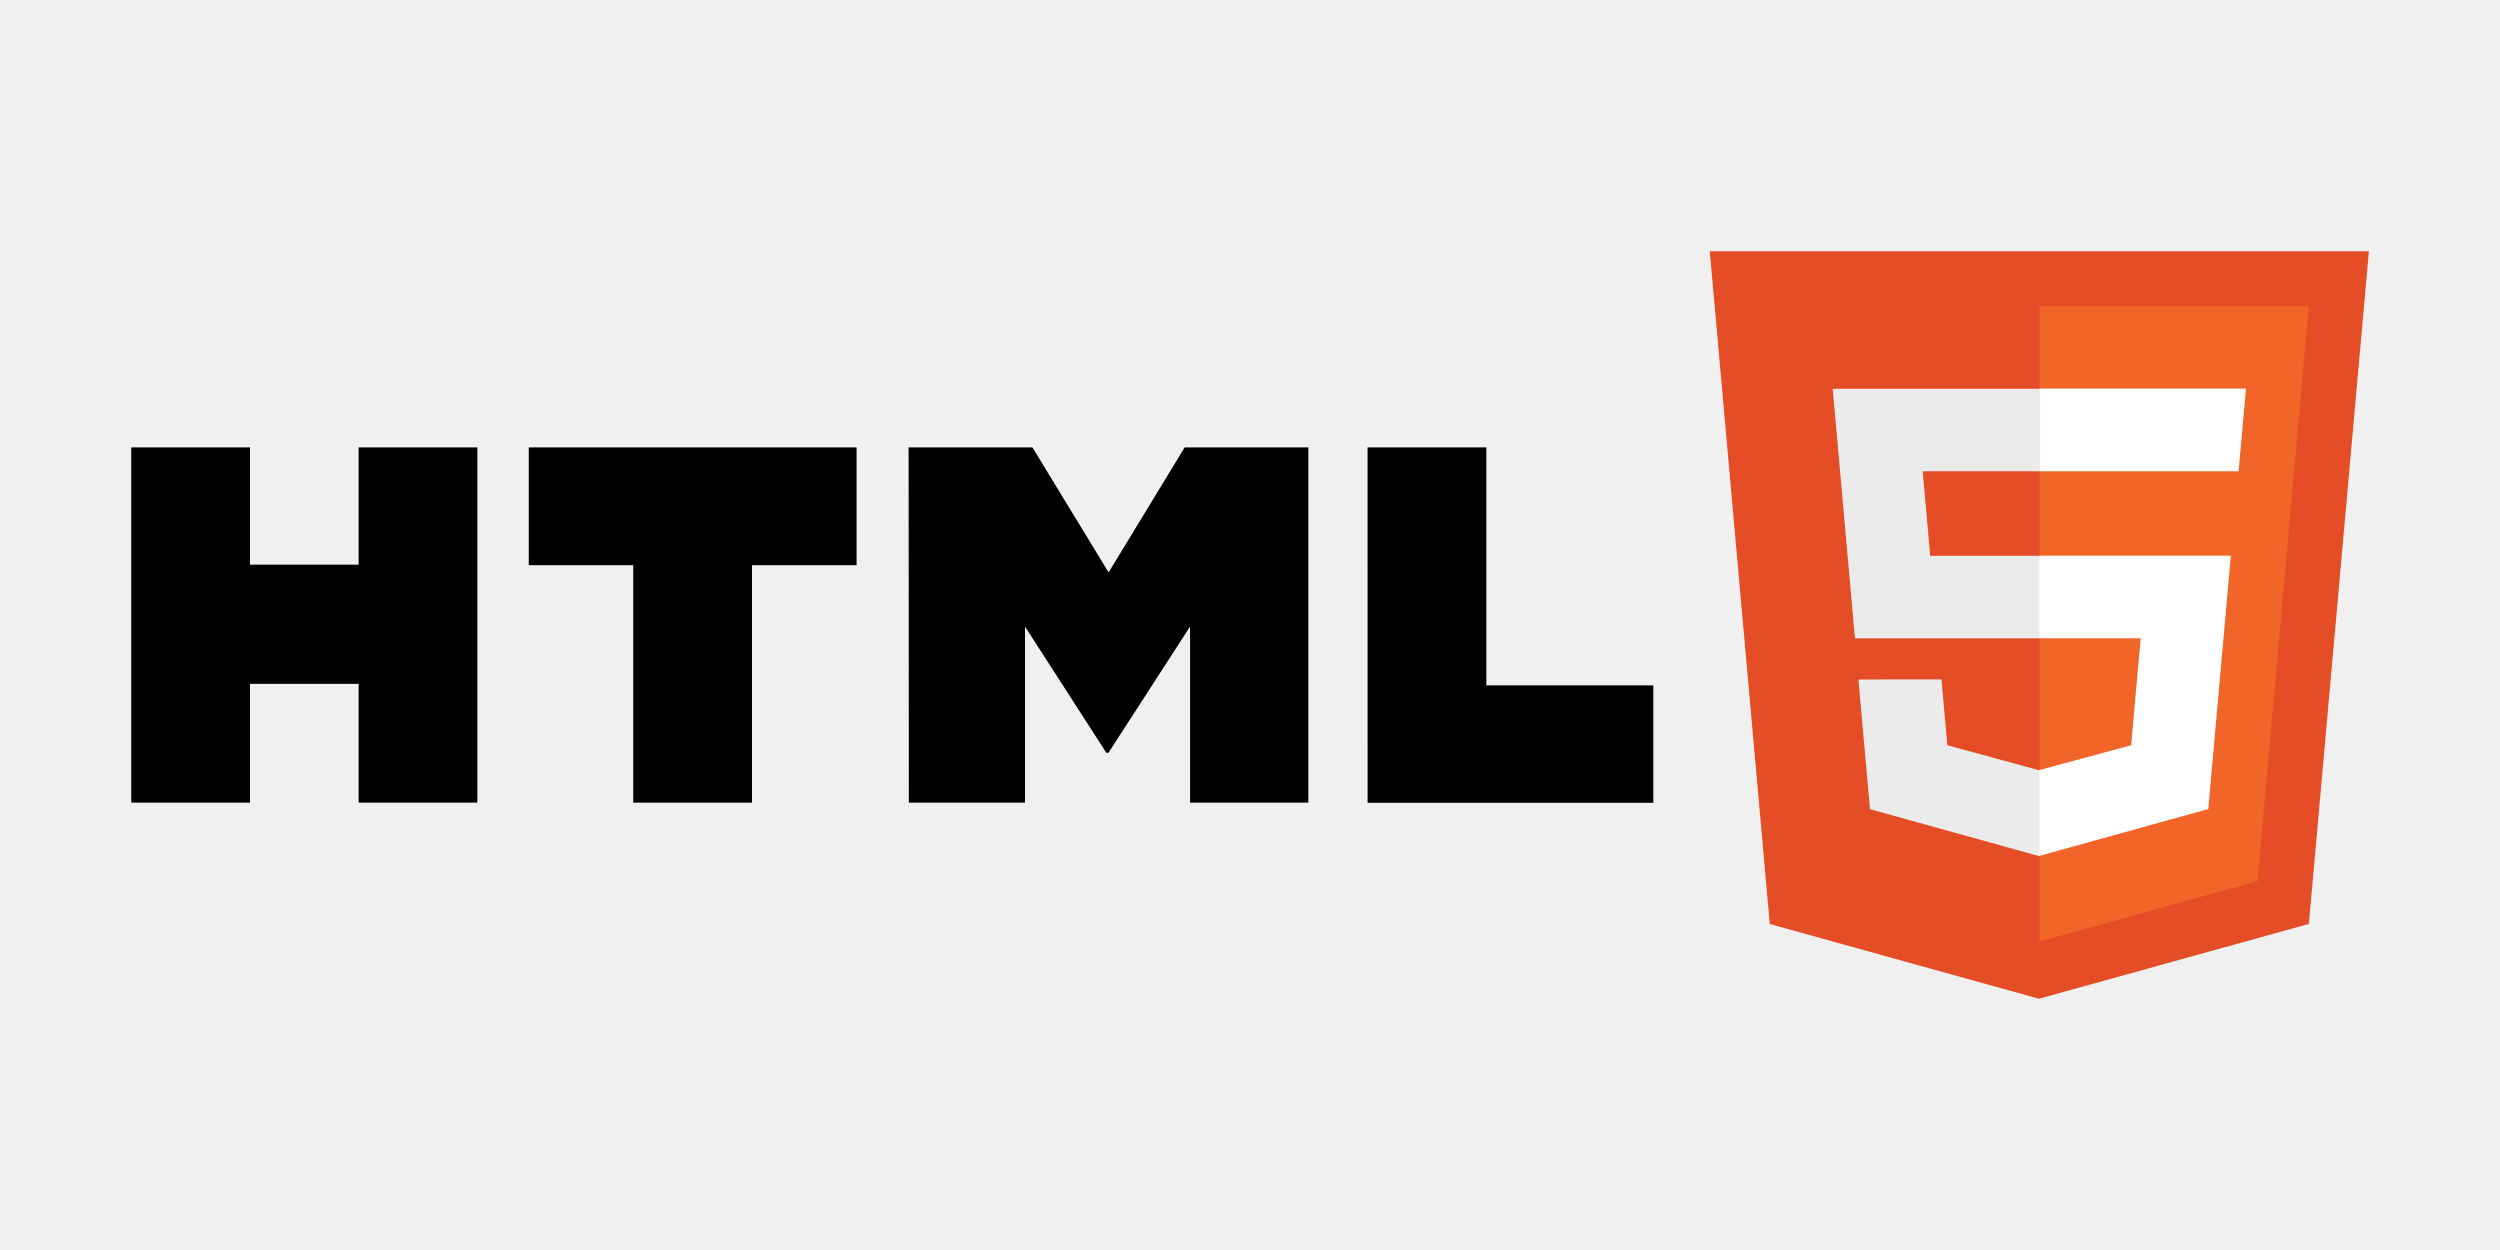
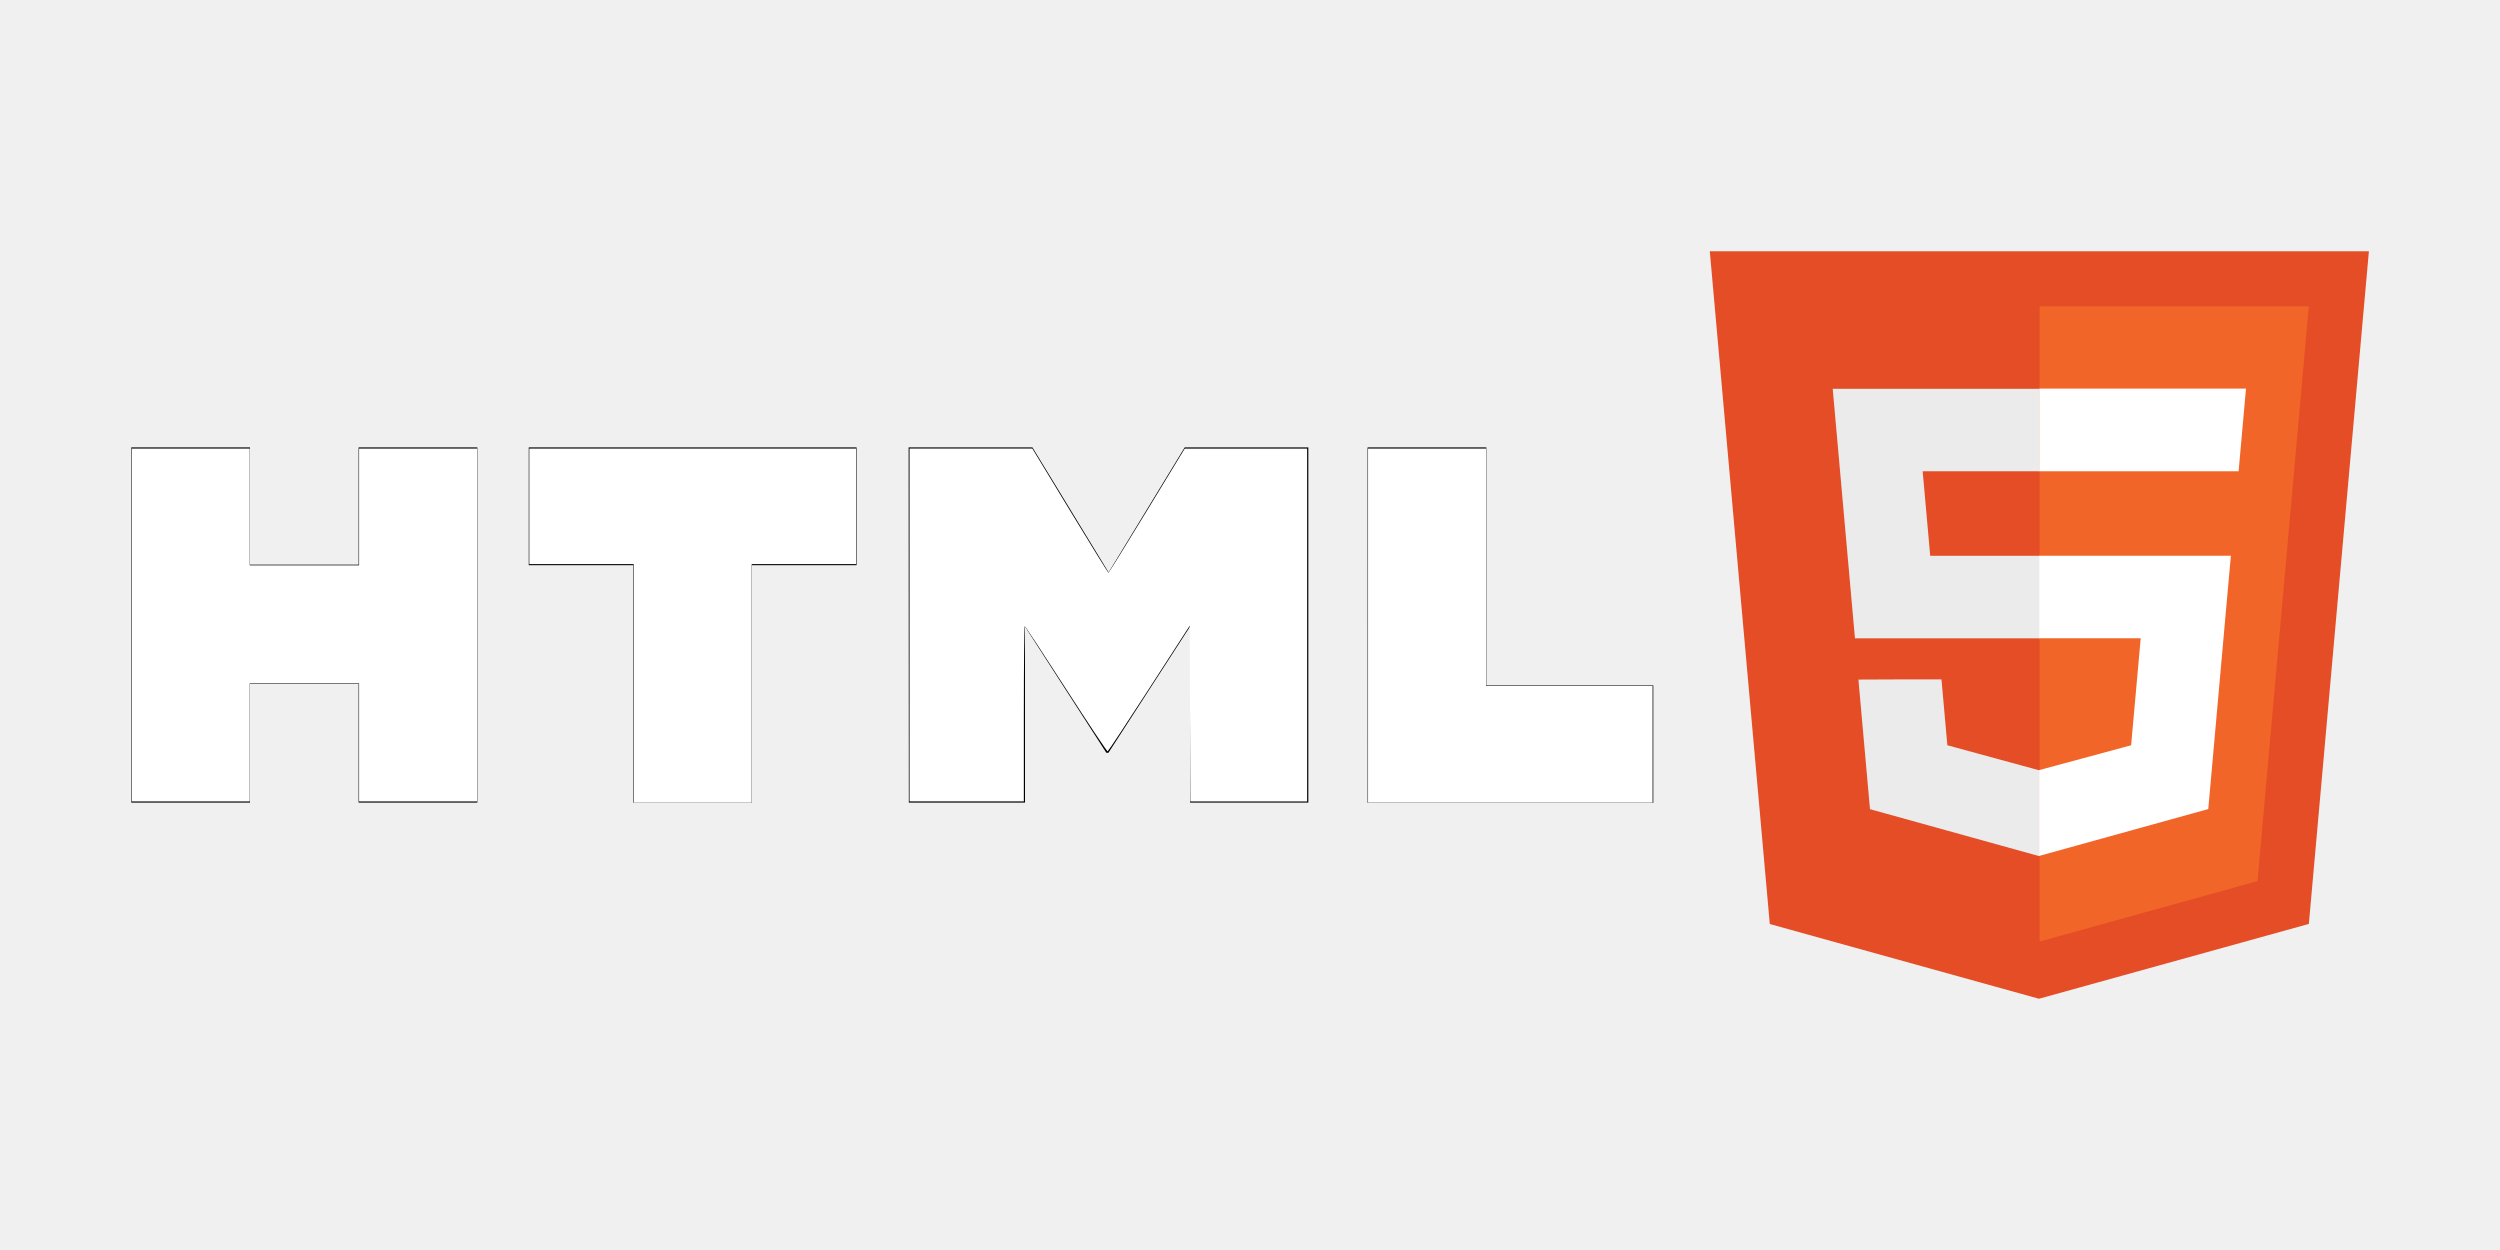
- <svg xmlns="http://www.w3.org/2000/svg" width="120" height="60">
-   <path d="M6.3 21.475H12v5.63h5.213v-5.63h5.7v17.05h-5.7v-5.7H12v5.7H6.3v-17.05zm24.107 5.655H25.38v-5.654h15.736v5.654h-5.02v11.397h-5.7V27.13zm13.207-5.655h5.943l3.656 6 3.652-6H62.8v17.05h-5.676v-8.452l-3.92 6.063h-.098L49.2 30.074v8.452h-5.576zm22.03 0h5.7V32.9h8.015v5.636H65.645z" />
-   <path d="M82.07 12.06h31.637l-2.882 32.288L97.87 47.94l-12.92-3.587z" fill="#e44d26" />
-   <path d="M108.36 42.293l2.463-27.592H97.9v30.494z" fill="#f16529" />
-   <path d="M92.65 26.678l-.362-4.056H97.9v-3.96h-9.93l1.068 11.977H97.9v-3.96zm-3.446 5.942l.555 6.22 8.113 2.252.018-.005v-4.12l-.017.005-4.4-1.2-.282-3.16h-2.143z" fill="#ebebeb" />
-   <path d="M106.986 27.74l.097-1.064h-9.206v3.96h4.877l-.46 5.137-4.417 1.192v4.12l8.12-2.25.06-.67zm-9.1-5.118h9.567l.355-3.97h-9.922v3.95z" fill="#fff" />
+ <svg xmlns="http://www.w3.org/2000/svg" width="120" height="60" version="1.1" id="svg5">
+   <defs id="defs5" />
+   <path d="M6.3 21.475H12v5.63h5.213v-5.63h5.7v17.05h-5.7v-5.7H12v5.7H6.3v-17.05zm24.107 5.655H25.38v-5.654h15.736v5.654h-5.02v11.397h-5.7V27.13zm13.207-5.655h5.943l3.656 6 3.652-6H62.8v17.05h-5.676v-8.452l-3.92 6.063h-.098L49.2 30.074v8.452h-5.576zm22.03 0h5.7V32.9h8.015v5.636H65.645z" id="path1" />
+   <path d="M82.07 12.06h31.637l-2.882 32.288L97.87 47.94l-12.92-3.587z" fill="#e44d26" id="path2" />
+   <path d="M108.36 42.293l2.463-27.592H97.9v30.494z" fill="#f16529" id="path3" />
+   <path d="M92.65 26.678l-.362-4.056H97.9v-3.96h-9.93l1.068 11.977H97.9v-3.96zm-3.446 5.942l.555 6.22 8.113 2.252.018-.005v-4.12l-.017.005-4.4-1.2-.282-3.16h-2.143z" fill="#ebebeb" id="path4" />
+   <path d="M106.986 27.74l.097-1.064h-9.206v3.96h4.877l-.46 5.137-4.417 1.192v4.12l8.12-2.25.06-.67zm-9.1-5.118h9.567l.355-3.97h-9.922v3.95z" fill="#fff" id="path5" />
+   <path style="fill:#ffffff;stroke-width:0.06" d="m 6.322,30 v -8.469 h 2.833 2.833 v 2.803 2.803 h 2.624 2.624 v -2.803 -2.803 h 2.833 2.833 V 30 38.469 h -2.833 -2.833 v -2.833 -2.833 h -2.624 -2.624 v 2.833 2.833 H 9.155 6.322 Z" id="path6" />
+   <path style="fill:#ffffff;stroke-width:0.06" d="m 30.417,32.803 v -5.726 h -2.505 -2.505 v -2.773 -2.773 h 7.843 7.843 v 2.773 2.773 h -2.505 -2.505 v 5.726 5.726 h -2.833 -2.833 z" id="path7" />
+   <path style="fill:#ffffff;stroke-width:0.06" d="m 43.658,30 v -8.469 h 2.947 2.947 l 1.809,2.98 c 0.995,1.639 1.825,2.981 1.844,2.982 0.019,0.001 0.851,-1.339 1.849,-2.979 l 1.814,-2.982 2.937,-1.84e-4 2.937,-1.84e-4 V 30 38.469 h -2.803 -2.803 l -0.015,-4.217 -0.015,-4.217 -1.941,3.005 c -1.068,1.653 -1.967,3.014 -1.998,3.024 -0.031,0.01 -0.929,-1.336 -1.995,-2.993 -1.066,-1.656 -1.958,-3.011 -1.983,-3.012 -0.025,-1.54e-4 -0.045,1.892 -0.045,4.204 v 4.205 H 46.402 43.658 Z" id="path8" />
+   <path style="fill:#ffffff;stroke-width:0.06" d="m 65.666,30.03 v -8.499 h 2.833 2.833 v 5.696 5.696 h 3.996 3.996 v 2.803 2.803 H 72.495 65.666 Z" id="path9" />
</svg>
